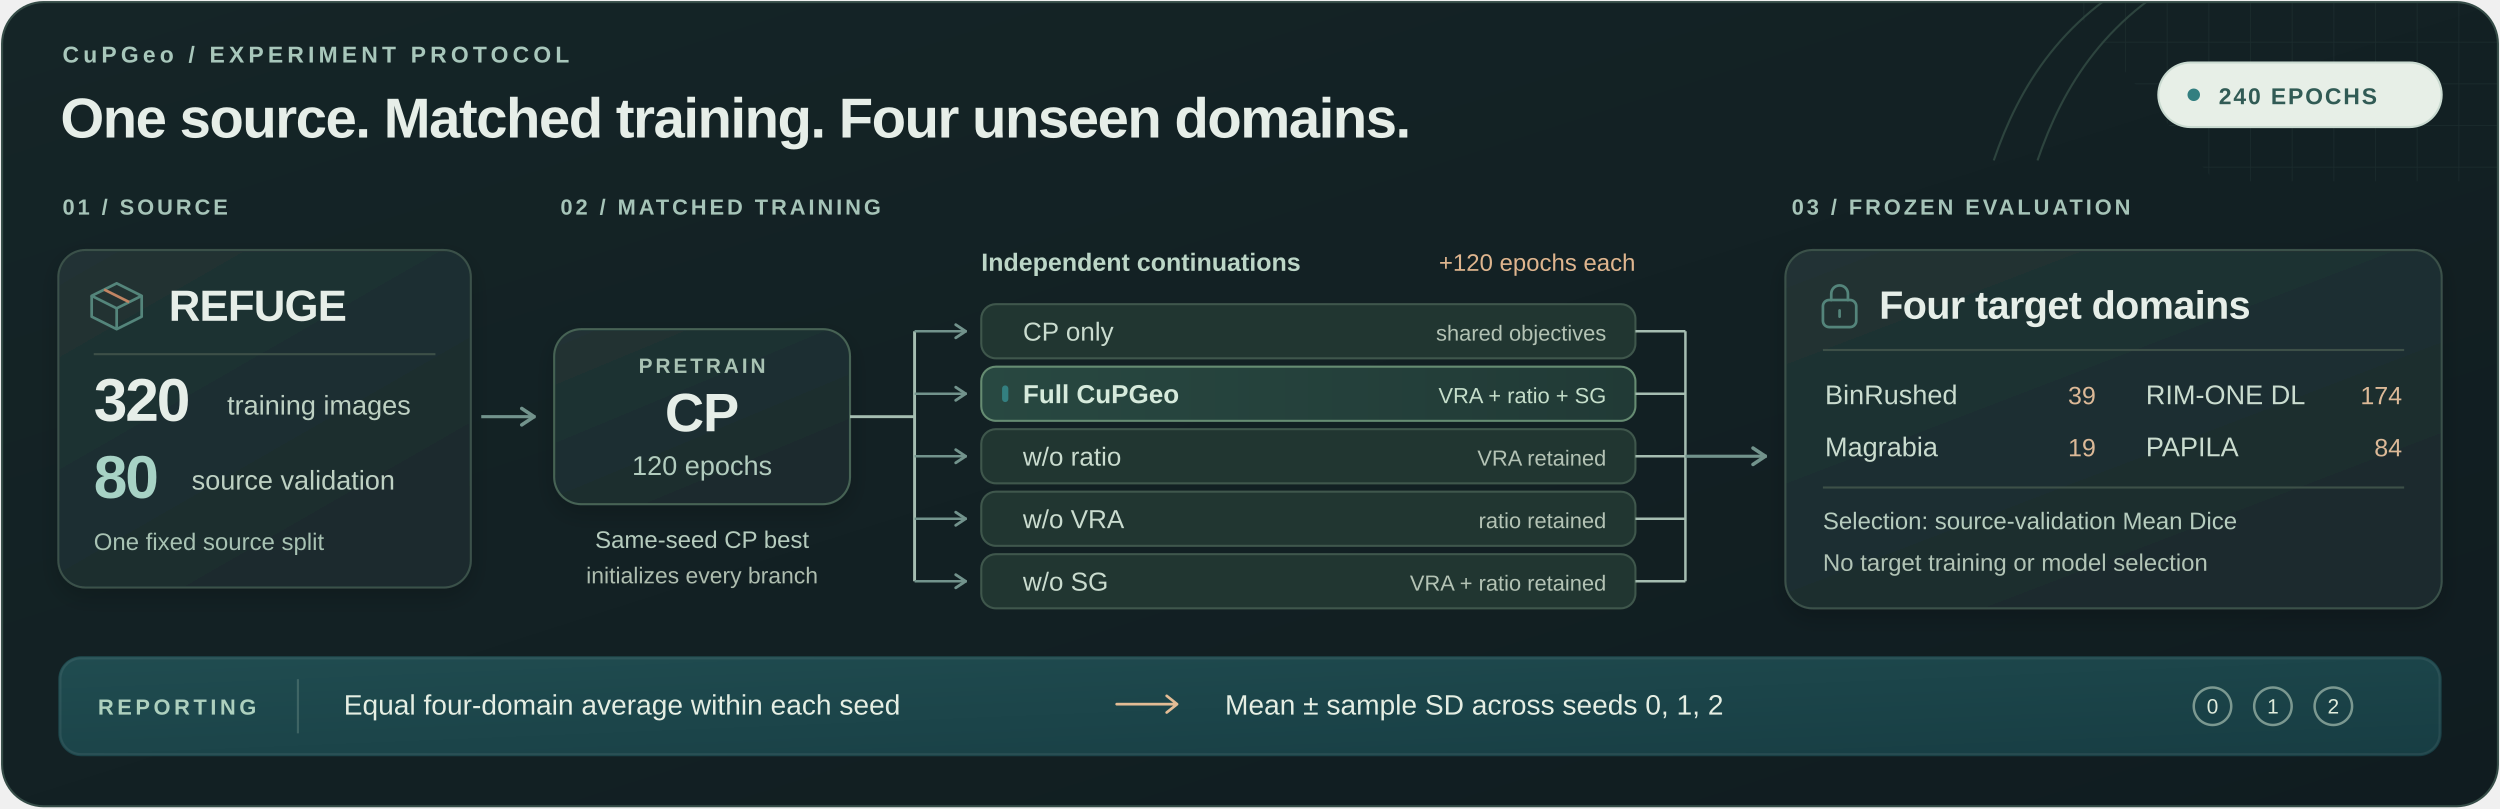
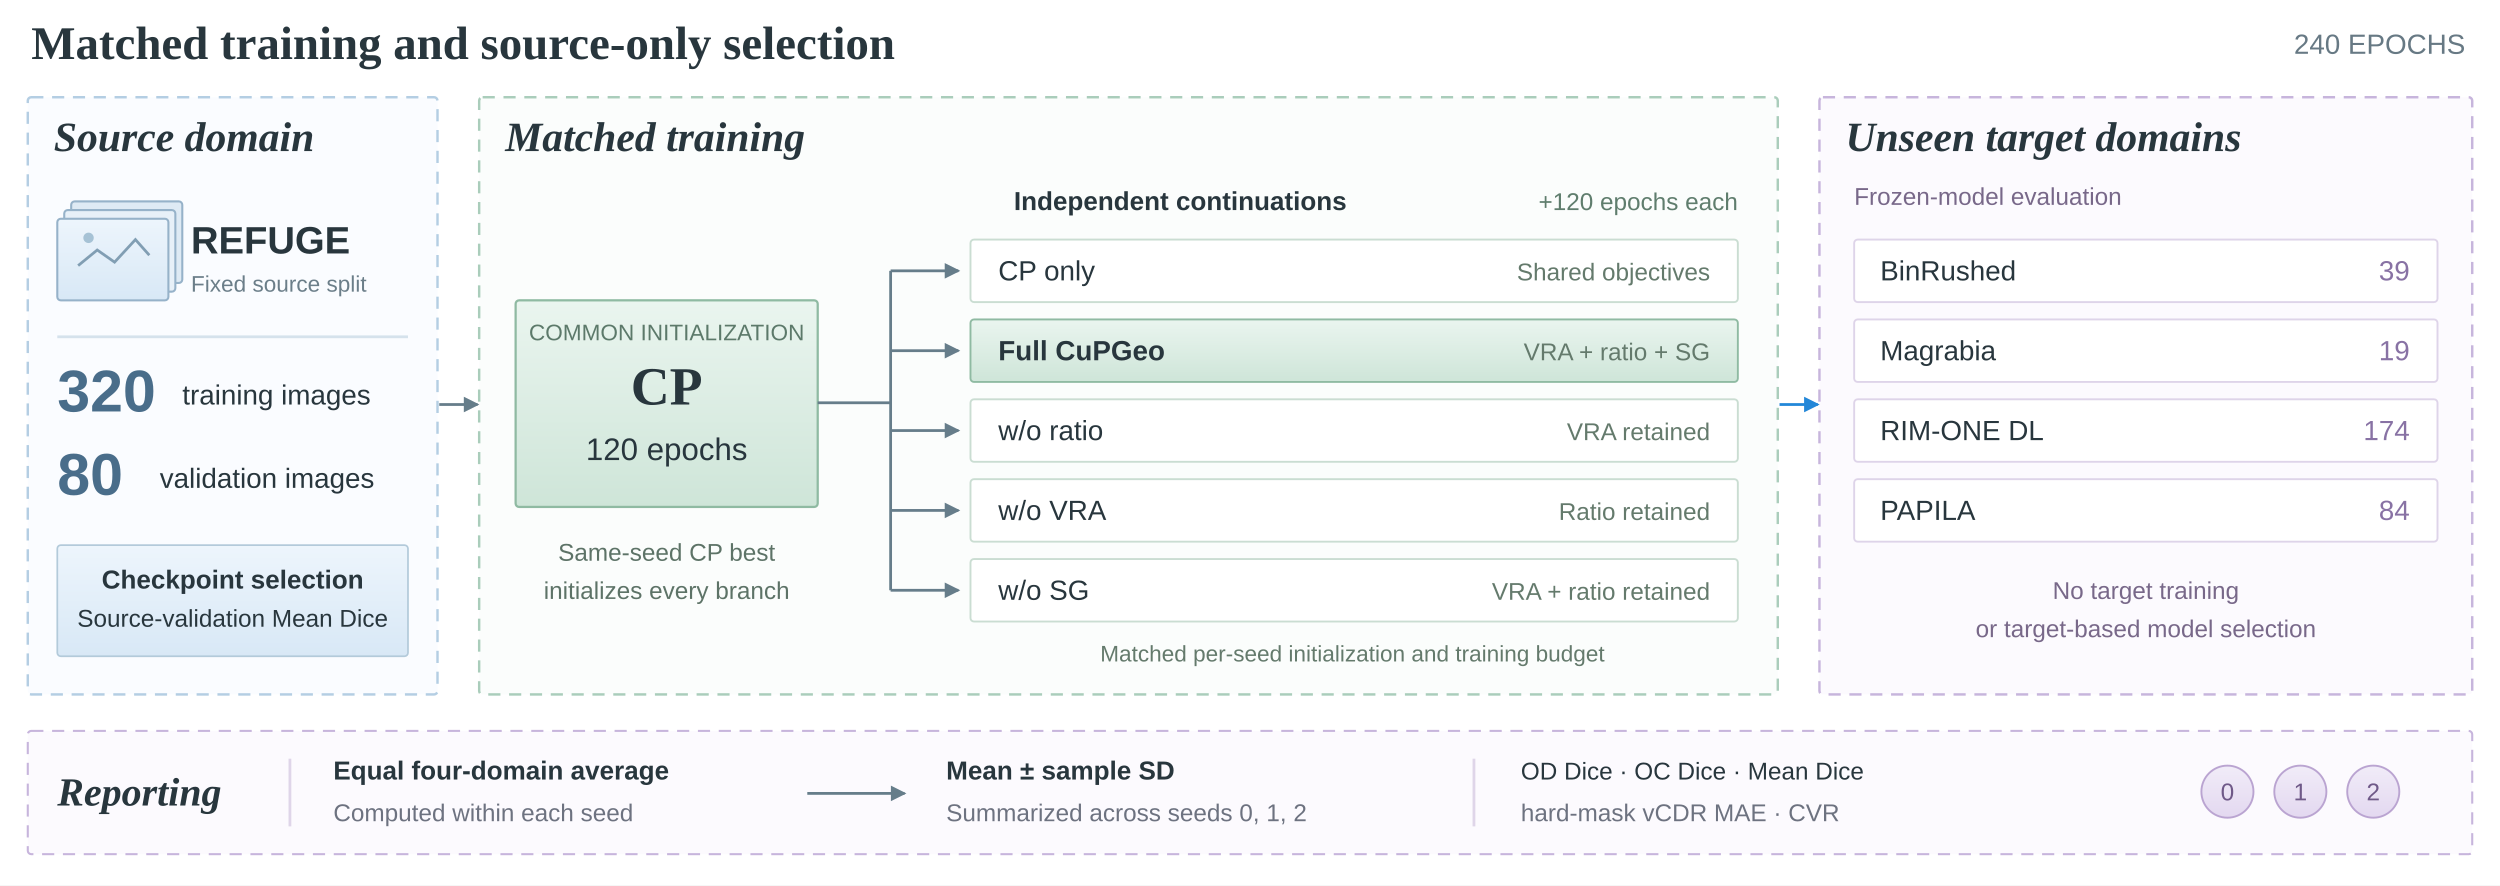
- <svg xmlns="http://www.w3.org/2000/svg" width="1200" height="388" viewBox="0 0 1200 388" role="img" aria-labelledby="title desc">
+ <svg xmlns="http://www.w3.org/2000/svg" width="1440" height="510" viewBox="0 0 1440 510" role="img" aria-labelledby="title desc">
  <defs>
-     <linearGradient id="paper" x1="0" y1="0" x2="1" y2="1">
-       <stop stop-color="#152527" />
-       <stop offset="1" stop-color="#101C20" />
+     <linearGradient id="source-fill" x1="0" y1="0" x2="0" y2="1">
+       <stop stop-color="#EDF5FC" />
+       <stop offset="1" stop-color="#D8E8F6" />
    </linearGradient>
-     <linearGradient id="card" x1="0" y1="0" x2="0.7" y2="1">
-       <stop stop-color="#213334" />
-       <stop offset="1" stop-color="#1A2B2D" />
+     <linearGradient id="cp-fill" x1="0" y1="0" x2="0" y2="1">
+       <stop stop-color="#EAF5EF" />
+       <stop offset="1" stop-color="#CEE5D8" />
    </linearGradient>
-     <linearGradient id="ink" x1="0" y1="0" x2="1" y2="1">
-       <stop stop-color="#204C50" />
-       <stop offset="1" stop-color="#173D43" />
+     <linearGradient id="ratio-fill" x1="0" y1="0" x2="0" y2="1">
+       <stop stop-color="#F1ECF8" />
+       <stop offset="1" stop-color="#E3D8F0" />
    </linearGradient>
-     <linearGradient id="full" x1="0" y1="0" x2="1" y2="0">
-       <stop stop-color="#284841" />
-       <stop offset="1" stop-color="#213A36" />
-     </linearGradient>
-     <filter id="shadow" x="-12%" y="-12%" width="124%" height="135%">
-       <feDropShadow dx="0" dy="4" stdDeviation="5" flood-color="#000000" flood-opacity="0.18" />
-     </filter>
-     <pattern id="grid" width="20" height="20" patternUnits="userSpaceOnUse">
-       <path d="M20 0H0V20" fill="none" stroke="#719B95" stroke-opacity="0.10" stroke-width="0.7" />
-     </pattern>
-     <marker id="arrow" viewBox="0 0 8 8" markerWidth="7" markerHeight="7" refX="6" refY="4" orient="auto">
-       <path d="M1 1L5.5 4L1 7" fill="none" stroke="#72938C" stroke-width="1.3" stroke-linecap="round" stroke-linejoin="round" />
+     <marker id="arrow" viewBox="0 0 10 10" markerWidth="7" markerHeight="7" refX="8" refY="5" orient="auto">
+       <path d="M1 1L9 5L1 9Z" fill="#667D8A" />
    </marker>
-     <clipPath id="surface">
-       <rect x="1" y="1" width="1198" height="386" rx="20" />
-     </clipPath>
+     <marker id="prediction-arrow" viewBox="0 0 10 10" markerWidth="7" markerHeight="7" refX="8" refY="5" orient="auto">
+       <path d="M1 1L9 5L1 9Z" fill="#2387D8" />
+     </marker>
  </defs>
-   <g clip-path="url(#surface)">
-     <rect x="1" y="1" width="1198" height="386" rx="20" fill="url(#paper)" />
-     <path d="M992 0H1200V87H1063Z" fill="url(#grid)" />
-     <path d="M1039 -17C990 6 969 42 957 77M1060 -17C1011 6 990 42 978 77" fill="none" stroke="#2D443E" />
-   </g>
-   <rect x="1" y="1" width="1198" height="386" rx="20" fill="none" stroke="#354C47" />
-   <g font-family="Arial, Helvetica, sans-serif">
-     <text x="30" y="30" fill="#A8C7BB" font-size="11" font-weight="700" letter-spacing="2">CuPGeo / EXPERIMENT PROTOCOL</text>
-     <text x="29" y="66" fill="#E6EEE8" font-size="27" font-weight="700" letter-spacing="-0.7">One source. Matched training. Four unseen domains.</text>
-     <rect x="1036" y="30" width="136" height="31" rx="15.5" fill="#E7EFE7" stroke="#C9DAD0" />
-     <circle cx="1053" cy="45.5" r="3" fill="#337F80" />
-     <text id="total-budget" x="1065" y="50" fill="#315B55" font-size="11" font-weight="700" letter-spacing="0.9">240 EPOCHS</text>
-     <g fill="#A6C4B8" font-size="10.5" font-weight="700" letter-spacing="1.4">
-       <text x="30" y="103">01 / SOURCE</text>
-       <text x="269" y="103">02 / MATCHED TRAINING</text>
-       <text x="860" y="103">03 / FROZEN EVALUATION</text>
+   <rect width="1440" height="510" fill="#FFFFFF" />
+   <g font-family="Arial, Helvetica, sans-serif" fill="#28363D">
+     <g id="protocol-heading">
+       <text x="18" y="34" font-size="27" font-family="Georgia, Times New Roman, serif" font-weight="700">Matched training and source-only selection</text>
+       <text x="1420" y="31" font-size="16" id="total-budget" text-anchor="end" fill="#677984">240 EPOCHS</text>
    </g>
-     <rect x="28" y="120" width="198" height="162" rx="13" fill="url(#card)" stroke="#3B514A" filter="url(#shadow)" />
-     <g transform="translate(44 136)" fill="none" stroke="#54857B" stroke-width="1.3" stroke-linejoin="round">
-       <path d="M0 6L12 0L24 6L12 12Z" />
-       <path d="M0 6V16L12 22L24 16V6M12 12V22" />
-       <path d="M6 3L18 9" stroke="#C18463" />
+     <g id="protocol-source">
+       <rect x="16" y="56" width="236" height="344" rx="2" fill="#FAFCFF" stroke="#B4CEE3" stroke-width="1.4" stroke-dasharray="7 5" />
+       <text x="31" y="87" font-size="24" font-family="Georgia, Times New Roman, serif" font-weight="700" font-style="italic">Source domain</text>
+       <rect x="41" y="116" width="64" height="47" rx="2" fill="#DEEAF4" stroke="#96B2C9" stroke-width="1.2" />
+       <rect x="37" y="121" width="64" height="47" rx="2" fill="#E7F0F8" stroke="#96B2C9" stroke-width="1.2" />
+       <rect x="33" y="126" width="64" height="47" rx="2" fill="url(#source-fill)" stroke="#96B2C9" stroke-width="1.2" />
+       <path d="M45 153L56 144L66 151L78 138L86 147" fill="none" stroke="#819EB3" stroke-width="1.6" />
+       <circle cx="51" cy="137" r="3" fill="#A6C2D5" />
+       <text x="110" y="146" font-size="22" font-weight="700">REFUGE</text>
+       <text x="110" y="168" font-size="13" fill="#6B7E89">Fixed source split</text>
+       <path d="M33 194H235" fill="none" stroke="#D5E2EC" stroke-width="1.6" />
+       <text x="33" y="237" font-size="34" id="source-train-count" font-weight="700" fill="#496D8A">320</text>
+       <text x="105" y="233" font-size="16">training images</text>
+       <text x="33" y="285" font-size="34" id="source-validation-count" font-weight="700" fill="#496D8A">80</text>
+       <text x="92" y="281" font-size="16">validation images</text>
+       <rect x="33" y="314" width="202" height="64" rx="2" fill="url(#source-fill)" stroke="#B3CADA" />
+       <text x="134" y="339" font-size="15" text-anchor="middle" font-weight="700">Checkpoint selection</text>
+       <text x="134" y="361" font-size="14" text-anchor="middle">Source-validation Mean Dice</text>
    </g>
-     <text x="81" y="154" fill="#E6EEE8" font-size="21" font-weight="700" letter-spacing="-0.4">REFUGE</text>
-     <path d="M45 170H209" stroke="#3D5048" />
-     <text id="source-train-count" x="45" y="202" fill="#E6EEE8" font-size="29" font-weight="700" letter-spacing="-1">320</text>
-     <text x="109" y="199" fill="#BED1C3" font-size="13">training images</text>
-     <text id="source-validation-count" x="45" y="239" fill="#A7D2C5" font-size="29" font-weight="700" letter-spacing="-1">80</text>
-     <text x="92" y="235" fill="#BED1C3" font-size="13">source validation</text>
-     <text x="45" y="264" fill="#A8C2B3" font-size="11.5">One fixed source split</text>
-     <path d="M231 200H257" fill="none" stroke="#72938C" stroke-width="1.5" marker-end="url(#arrow)" />
-     <rect x="266" y="158" width="142" height="84" rx="13" fill="url(#card)" stroke="#476354" filter="url(#shadow)" />
-     <text x="337" y="179" text-anchor="middle" fill="#A8C2B3" font-size="10" font-weight="700" letter-spacing="1.4">PRETRAIN</text>
-     <text x="337" y="207" text-anchor="middle" fill="#E6EEE8" font-size="26" font-weight="700" letter-spacing="-0.5">CP</text>
-     <text id="pretraining-budget" x="337" y="228" text-anchor="middle" fill="#B2CCBE" font-size="13">120 epochs</text>
-     <text x="337" y="263" text-anchor="middle" fill="#B6CCBE" font-size="11.5">Same-seed CP best</text>
-     <text x="337" y="280" text-anchor="middle" fill="#AEBDAF" font-size="11">initializes every branch</text>
-     <text x="471" y="130" fill="#BCD6C7" font-size="12" font-weight="700">Independent continuations</text>
-     <text id="continuation-budget" x="785" y="130" text-anchor="end" fill="#DFB58E" font-size="11.5">+120 epochs each</text>
-     <path d="M408 200H439M439 159V279" fill="none" stroke="#A5BDB1" stroke-width="1.4" />
-     <g fill="none" stroke="#72938C" stroke-width="1.2" marker-end="url(#arrow)">
-       <path d="M439 159H464" />
-       <path d="M439 189H464" />
-       <path d="M439 219H464" />
-       <path d="M439 249H464" />
-       <path d="M439 279H464" />
+     <g id="protocol-training">
+       <rect x="276" y="56" width="748" height="344" rx="2" fill="#FBFDFC" stroke="#AACDBB" stroke-width="1.4" stroke-dasharray="7 5" />
+       <text x="291" y="87" font-size="24" font-family="Georgia, Times New Roman, serif" font-weight="700" font-style="italic">Matched training</text>
+       <text x="584" y="121" font-size="15" font-weight="700">Independent continuations</text>
+       <text x="1001" y="121" font-size="14" id="continuation-budget" text-anchor="end" fill="#5F7D6D">+120 epochs each</text>
+       <rect x="297" y="173" width="174" height="119" rx="2" fill="url(#cp-fill)" stroke="#8FBAA2" stroke-width="1.3" />
+       <text x="384" y="196" font-size="13" text-anchor="middle" fill="#5C796A">COMMON INITIALIZATION</text>
+       <text x="384" y="233" font-size="31" text-anchor="middle" font-family="Georgia, Times New Roman, serif" font-weight="700">CP</text>
+       <text x="384" y="265" font-size="18" id="pretraining-budget" text-anchor="middle">120 epochs</text>
+       <text x="384" y="323" font-size="14" text-anchor="middle" fill="#5D7367">Same-seed CP best</text>
+       <text x="384" y="345" font-size="14" text-anchor="middle" fill="#5D7367">initializes every branch</text>
+       <path d="M471 232H513M513 156V340" fill="none" stroke="#667D8A" stroke-width="1.6" />
+       <path d="M513 156H552" fill="none" stroke="#667D8A" stroke-width="1.6" marker-end="url(#arrow)" />
+       <rect x="559" y="138" width="442" height="36" rx="2" fill="#FFFFFF" stroke="#CADDD2" stroke-width="1.1" />
+       <path d="M513 202H552" fill="none" stroke="#667D8A" stroke-width="1.6" marker-end="url(#arrow)" />
+       <rect x="559" y="184" width="442" height="36" rx="2" fill="url(#cp-fill)" stroke="#8FBAA2" stroke-width="1.1" />
+       <path d="M513 248H552" fill="none" stroke="#667D8A" stroke-width="1.6" marker-end="url(#arrow)" />
+       <rect x="559" y="230" width="442" height="36" rx="2" fill="#FFFFFF" stroke="#CADDD2" stroke-width="1.1" />
+       <path d="M513 294H552" fill="none" stroke="#667D8A" stroke-width="1.6" marker-end="url(#arrow)" />
+       <rect x="559" y="276" width="442" height="36" rx="2" fill="#FFFFFF" stroke="#CADDD2" stroke-width="1.1" />
+       <path d="M513 340H552" fill="none" stroke="#667D8A" stroke-width="1.6" marker-end="url(#arrow)" />
+       <rect x="559" y="322" width="442" height="36" rx="2" fill="#FFFFFF" stroke="#CADDD2" stroke-width="1.1" />
+       <g id="branch-labels">
+         <text x="575" y="161.5" font-size="16">CP only</text>
+         <text x="575" y="207.5" font-size="16" font-weight="700">Full CuPGeo</text>
+         <text x="575" y="253.5" font-size="16">w/o ratio</text>
+         <text x="575" y="299.5" font-size="16">w/o VRA</text>
+         <text x="575" y="345.5" font-size="16">w/o SG</text>
+       </g>
+       <text x="985" y="161.5" font-size="14" text-anchor="end" fill="#647A6C">Shared objectives</text>
+       <text x="985" y="207.5" font-size="14" text-anchor="end" fill="#647A6C">VRA + ratio + SG</text>
+       <text x="985" y="253.5" font-size="14" text-anchor="end" fill="#647A6C">VRA retained</text>
+       <text x="985" y="299.5" font-size="14" text-anchor="end" fill="#647A6C">Ratio retained</text>
+       <text x="985" y="345.5" font-size="14" text-anchor="end" fill="#647A6C">VRA + ratio retained</text>
+       <text x="779" y="381" font-size="13" text-anchor="middle" fill="#647A6C">Matched per-seed initialization and training budget</text>
    </g>
-     <g fill="#213631" stroke="#3F574C">
-       <rect x="471" y="146" width="314" height="26" rx="7" />
-       <rect x="471" y="206" width="314" height="26" rx="7" />
-       <rect x="471" y="236" width="314" height="26" rx="7" />
-       <rect x="471" y="266" width="314" height="26" rx="7" />
+     <g id="protocol-targets">
+       <rect x="1048" y="56" width="376" height="344" rx="2" fill="#FCFAFE" stroke="#C7B5DC" stroke-width="1.4" stroke-dasharray="7 5" />
+       <text x="1063" y="87" font-size="24" font-family="Georgia, Times New Roman, serif" font-weight="700" font-style="italic">Unseen target domains</text>
+       <text x="1068" y="118" font-size="14" fill="#786889">Frozen-model evaluation</text>
+       <rect x="1068" y="138" width="336" height="36" rx="2" fill="#FFFFFF" stroke="#DED4E9" stroke-width="1.1" />
+       <rect x="1068" y="184" width="336" height="36" rx="2" fill="#FFFFFF" stroke="#DED4E9" stroke-width="1.1" />
+       <rect x="1068" y="230" width="336" height="36" rx="2" fill="#FFFFFF" stroke="#DED4E9" stroke-width="1.1" />
+       <rect x="1068" y="276" width="336" height="36" rx="2" fill="#FFFFFF" stroke="#DED4E9" stroke-width="1.1" />
+       <g id="target-labels">
+         <text x="1083" y="161.5" font-size="16">BinRushed</text>
+         <text x="1083" y="207.5" font-size="16">Magrabia</text>
+         <text x="1083" y="253.5" font-size="16">RIM-ONE DL</text>
+         <text x="1083" y="299.5" font-size="16">PAPILA</text>
+       </g>
+       <g id="target-counts">
+         <text x="1388" y="161.5" font-size="16" text-anchor="end" fill="#8872A4">39</text>
+         <text x="1388" y="207.5" font-size="16" text-anchor="end" fill="#8872A4">19</text>
+         <text x="1388" y="253.5" font-size="16" text-anchor="end" fill="#8872A4">174</text>
+         <text x="1388" y="299.5" font-size="16" text-anchor="end" fill="#8872A4">84</text>
+       </g>
+       <text x="1236" y="345" font-size="14" text-anchor="middle" fill="#786889">No target training</text>
+       <text x="1236" y="367" font-size="14" text-anchor="middle" fill="#786889">or target-based model selection</text>
    </g>
-     <rect x="471" y="176" width="314" height="26" rx="7" fill="url(#full)" stroke="#668C72" />
-     <rect x="481" y="185" width="3" height="8" rx="1.5" fill="#337F80" />
-     <g id="branch-labels" fill="#CADCCF" font-size="12.5">
-       <text x="491" y="163.5">CP only</text>
-       <text x="491" y="193.5" fill="#D6EADC" font-weight="700">Full CuPGeo</text>
-       <text x="491" y="223.5">w/o ratio</text>
-       <text x="491" y="253.5">w/o VRA</text>
-       <text x="491" y="283.5">w/o SG</text>
+     <g id="protocol-connectors">
+       <path d="M253 233H275" fill="none" stroke="#667D8A" stroke-width="1.6" marker-end="url(#arrow)" />
+       <path d="M1025 233H1047" fill="none" stroke="#2387D8" stroke-width="1.6" marker-end="url(#prediction-arrow)" />
    </g>
-     <g fill="#B4C3B5" font-size="10.5" text-anchor="end">
-       <text x="771" y="163.5">shared objectives</text>
-       <text x="771" y="193.5" fill="#C5DECA">VRA + ratio + SG</text>
-       <text x="771" y="223.5">VRA retained</text>
-       <text x="771" y="253.5">ratio retained</text>
-       <text x="771" y="283.5">VRA + ratio retained</text>
-     </g>
-     <g fill="none" stroke="#A5BDB1" stroke-width="1.2">
-       <path d="M785 159H809M785 189H809M785 219H809M785 249H809M785 279H809M809 159V279" />
-     </g>
-     <path d="M809 219H848" fill="none" stroke="#72938C" stroke-width="1.5" marker-end="url(#arrow)" />
-     <rect x="857" y="120" width="315" height="172" rx="13" fill="url(#card)" stroke="#3B514A" filter="url(#shadow)" />
-     <g transform="translate(875 136)" fill="none" stroke="#54857B" stroke-width="1.3" stroke-linecap="round">
-       <rect x="0" y="8" width="16" height="13" rx="3" />
-       <path d="M4 8V5a4 4 0 0 1 8 0v3M8 13V16" />
-     </g>
-     <text x="902" y="153" fill="#E6EEE8" font-size="19" font-weight="700" letter-spacing="-0.3">Four target domains</text>
-     <path d="M875 168H1154" stroke="#3D5048" />
-     <g id="target-labels" fill="#CADCCF" font-size="13">
-       <text x="876" y="194">BinRushed</text>
-       <text x="876" y="219">Magrabia</text>
-       <text x="1030" y="194">RIM-ONE DL</text>
-       <text x="1030" y="219">PAPILA</text>
-     </g>
-     <g id="target-counts" fill="#DCB997" font-size="12" text-anchor="end">
-       <text x="1006" y="194">39</text>
-       <text x="1006" y="219">19</text>
-       <text x="1153" y="194">174</text>
-       <text x="1153" y="219">84</text>
-     </g>
-     <path d="M875 234H1154" stroke="#3D5048" />
-     <text x="875" y="254" fill="#B6CCBE" font-size="11.5">Selection: source-validation Mean Dice</text>
-     <text x="875" y="274" fill="#B2C4B6" font-size="11.5">No target training or model selection</text>
-     <rect x="28" y="315" width="1144" height="48" rx="11" fill="url(#ink)" />
-     <rect x="29" y="316" width="1142" height="46" rx="10" fill="none" stroke="#FFFFFF" stroke-opacity="0.07" />
-     <text x="47" y="343" fill="#ADD0BE" font-size="10.5" font-weight="700" letter-spacing="1.7">REPORTING</text>
-     <path d="M143 326V352" stroke="#A4C0B1" stroke-opacity="0.25" />
-     <text x="165" y="343" fill="#E5EEE3" font-size="13.5">Equal four-domain average within each seed</text>
-     <path d="M536 338H565M560 334L565 338L560 342" fill="none" stroke="#E3BC95" stroke-width="1.3" stroke-linecap="round" stroke-linejoin="round" />
-     <text x="588" y="343" fill="#E5EEE3" font-size="13.5">Mean ± sample SD across seeds 0, 1, 2</text>
-     <g fill="none" stroke="#BDD2C2" stroke-opacity="0.6" stroke-width="1.2">
-       <circle cx="1062" cy="339" r="9" />
-       <circle cx="1091" cy="339" r="9" />
-       <circle cx="1120" cy="339" r="9" />
-     </g>
-     <g id="seed-labels" fill="#E0ECDC" font-size="10" text-anchor="middle">
-       <text x="1062" y="342.5">0</text>
-       <text x="1091" y="342.5">1</text>
-       <text x="1120" y="342.5">2</text>
+     <g id="protocol-reporting">
+       <rect x="16" y="421" width="1408" height="71" rx="2" fill="#FCFAFE" stroke="#C7B5DC" stroke-width="1.2" stroke-dasharray="7 5" />
+       <text x="33" y="464" font-size="23" font-family="Georgia, Times New Roman, serif" font-weight="700" font-style="italic">Reporting</text>
+       <path d="M167 437V476" fill="none" stroke="#DFD5E9" stroke-width="1.6" />
+       <text x="192" y="449" font-size="15" font-weight="700">Equal four-domain average</text>
+       <text x="192" y="473" font-size="14" fill="#6D7280">Computed within each seed</text>
+       <path d="M465 457H521" fill="none" stroke="#667D8A" stroke-width="1.6" marker-end="url(#arrow)" />
+       <text x="545" y="449" font-size="15" font-weight="700">Mean ± sample SD</text>
+       <text x="545" y="473" font-size="14" fill="#6D7280">Summarized across seeds 0, 1, 2</text>
+       <path d="M849 437V476" fill="none" stroke="#DFD5E9" stroke-width="1.6" />
+       <text x="876" y="449" font-size="14">OD Dice · OC Dice · Mean Dice</text>
+       <text x="876" y="473" font-size="14" fill="#6D7280">hard-mask vCDR MAE · CVR</text>
+       <circle cx="1283" cy="456" r="15" fill="url(#ratio-fill)" stroke="#BAA4D1" stroke-width="1.1" />
+       <circle cx="1325" cy="456" r="15" fill="url(#ratio-fill)" stroke="#BAA4D1" stroke-width="1.1" />
+       <circle cx="1367" cy="456" r="15" fill="url(#ratio-fill)" stroke="#BAA4D1" stroke-width="1.1" />
+       <g id="seed-labels">
+         <text x="1283" y="461" font-size="14" text-anchor="middle" fill="#6F5988">0</text>
+         <text x="1325" y="461" font-size="14" text-anchor="middle" fill="#6F5988">1</text>
+         <text x="1367" y="461" font-size="14" text-anchor="middle" fill="#6F5988">2</text>
+       </g>
    </g>
  </g>
</svg>
